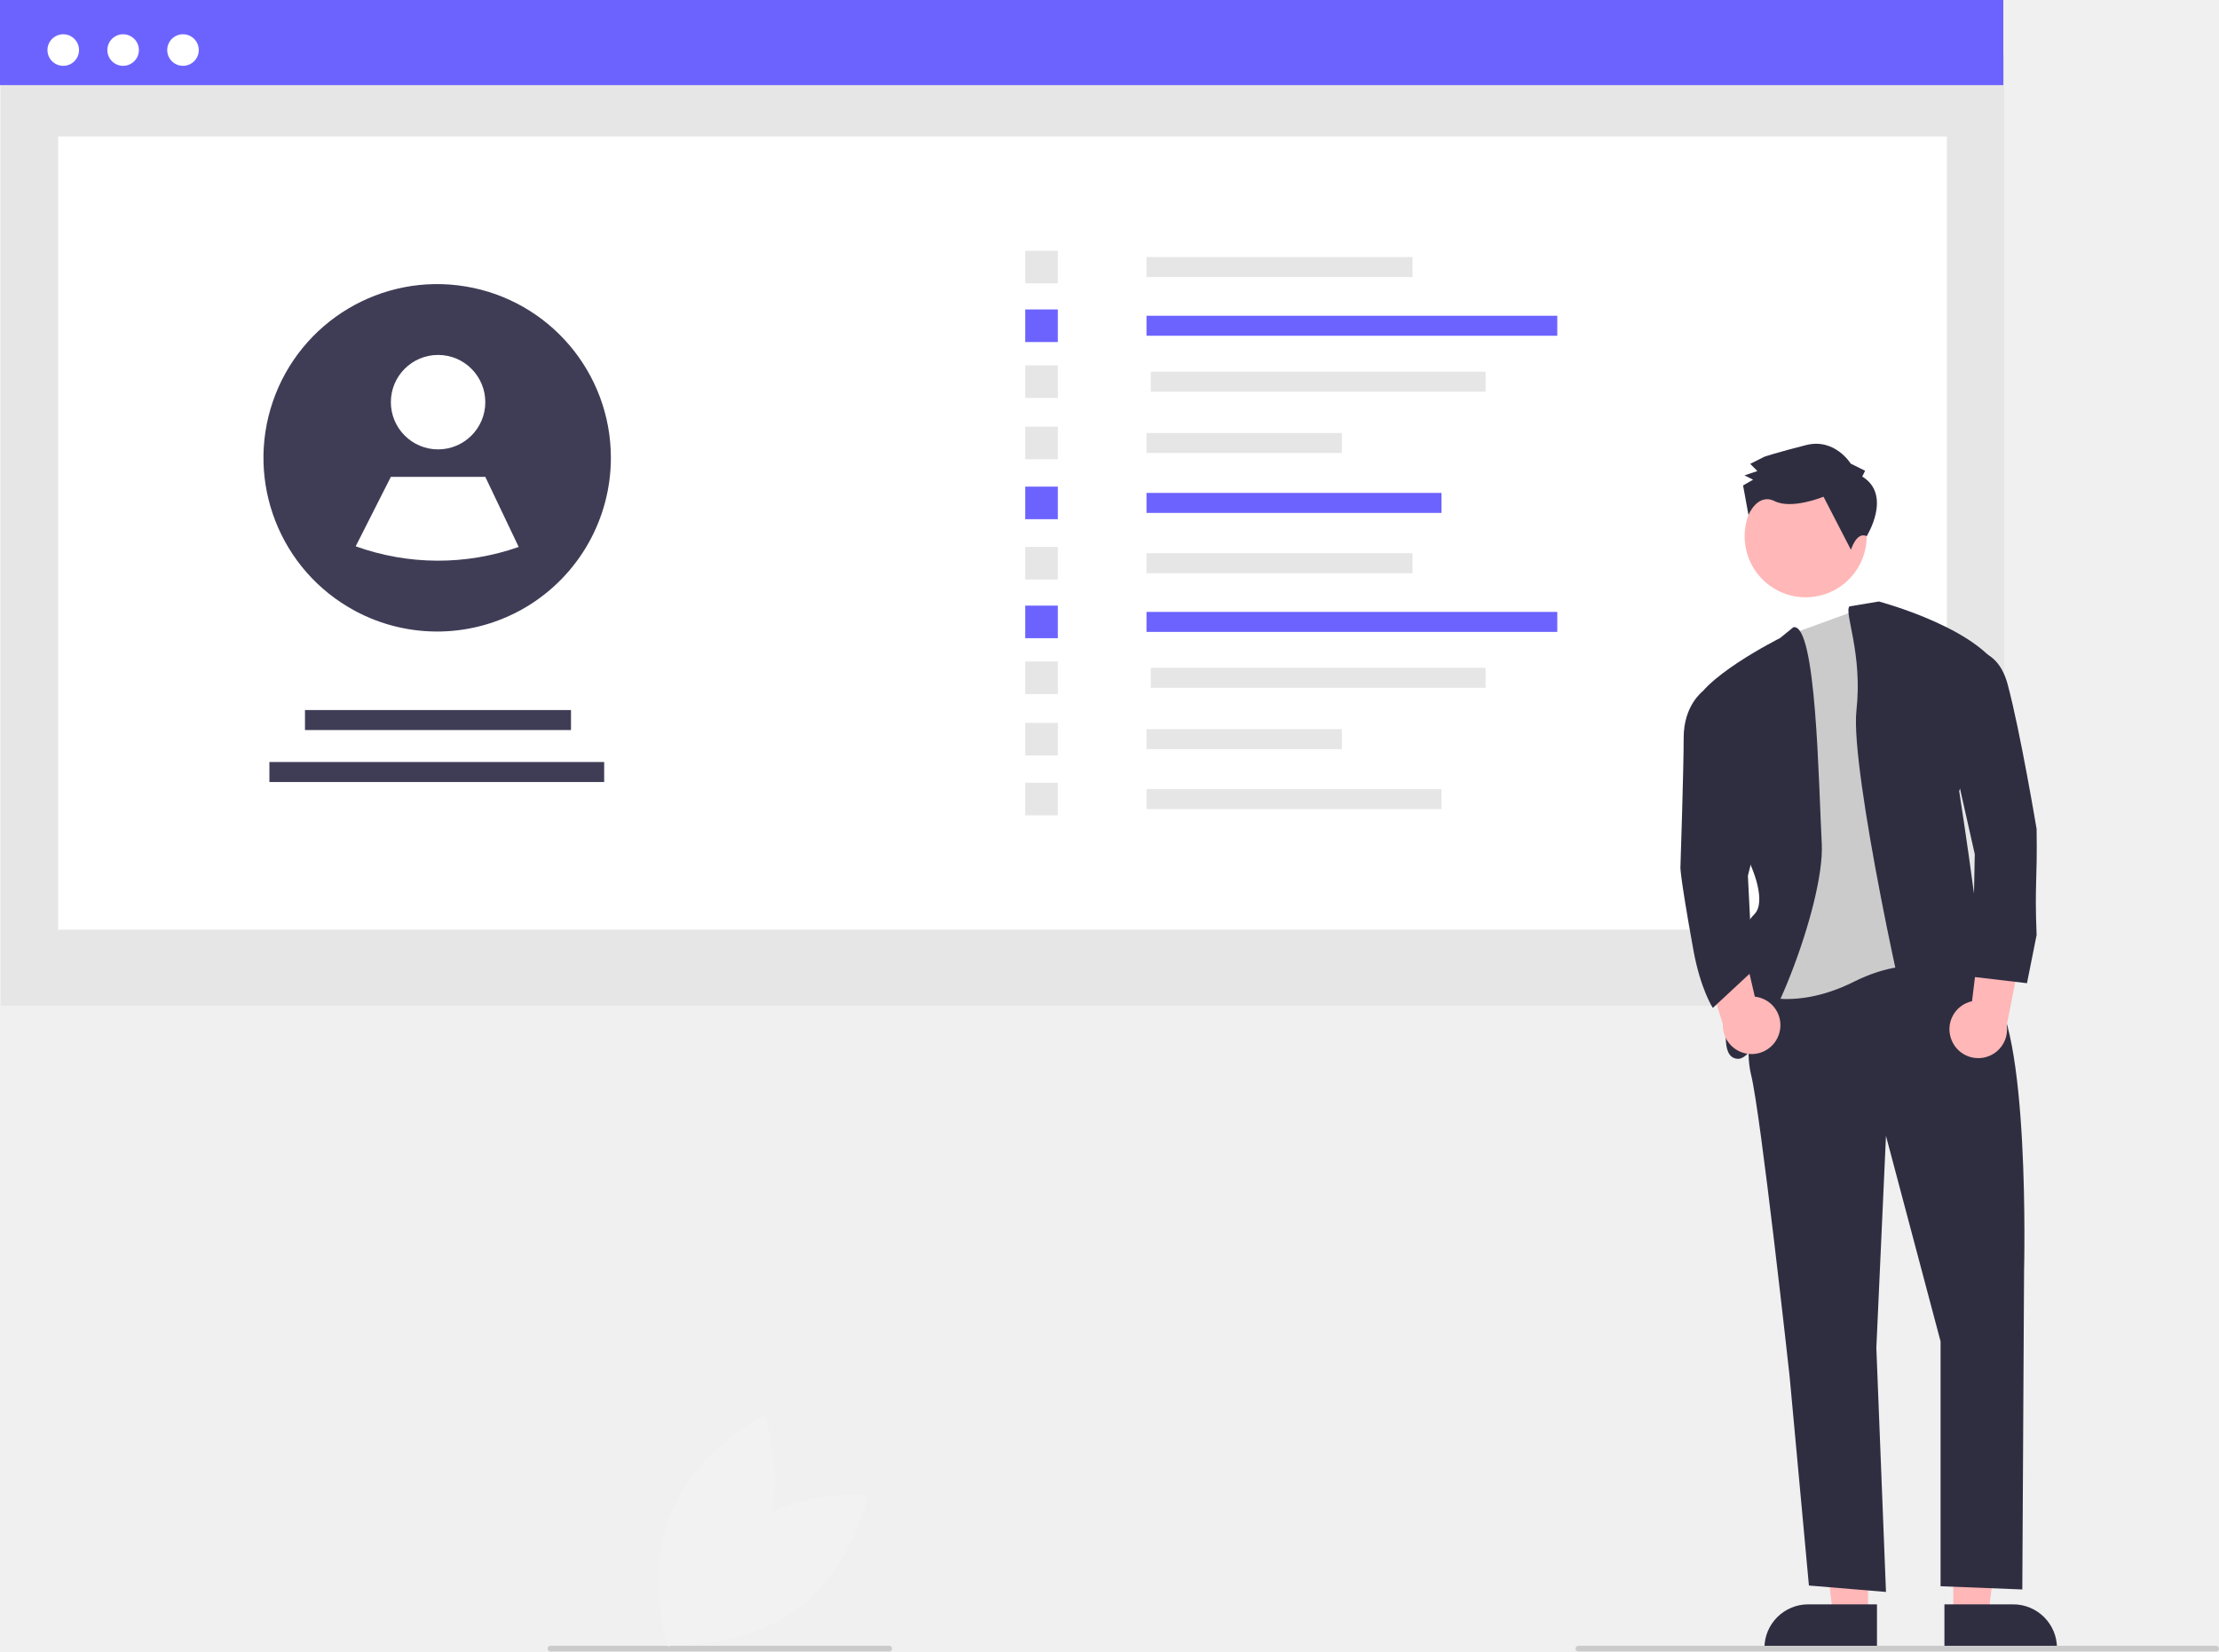
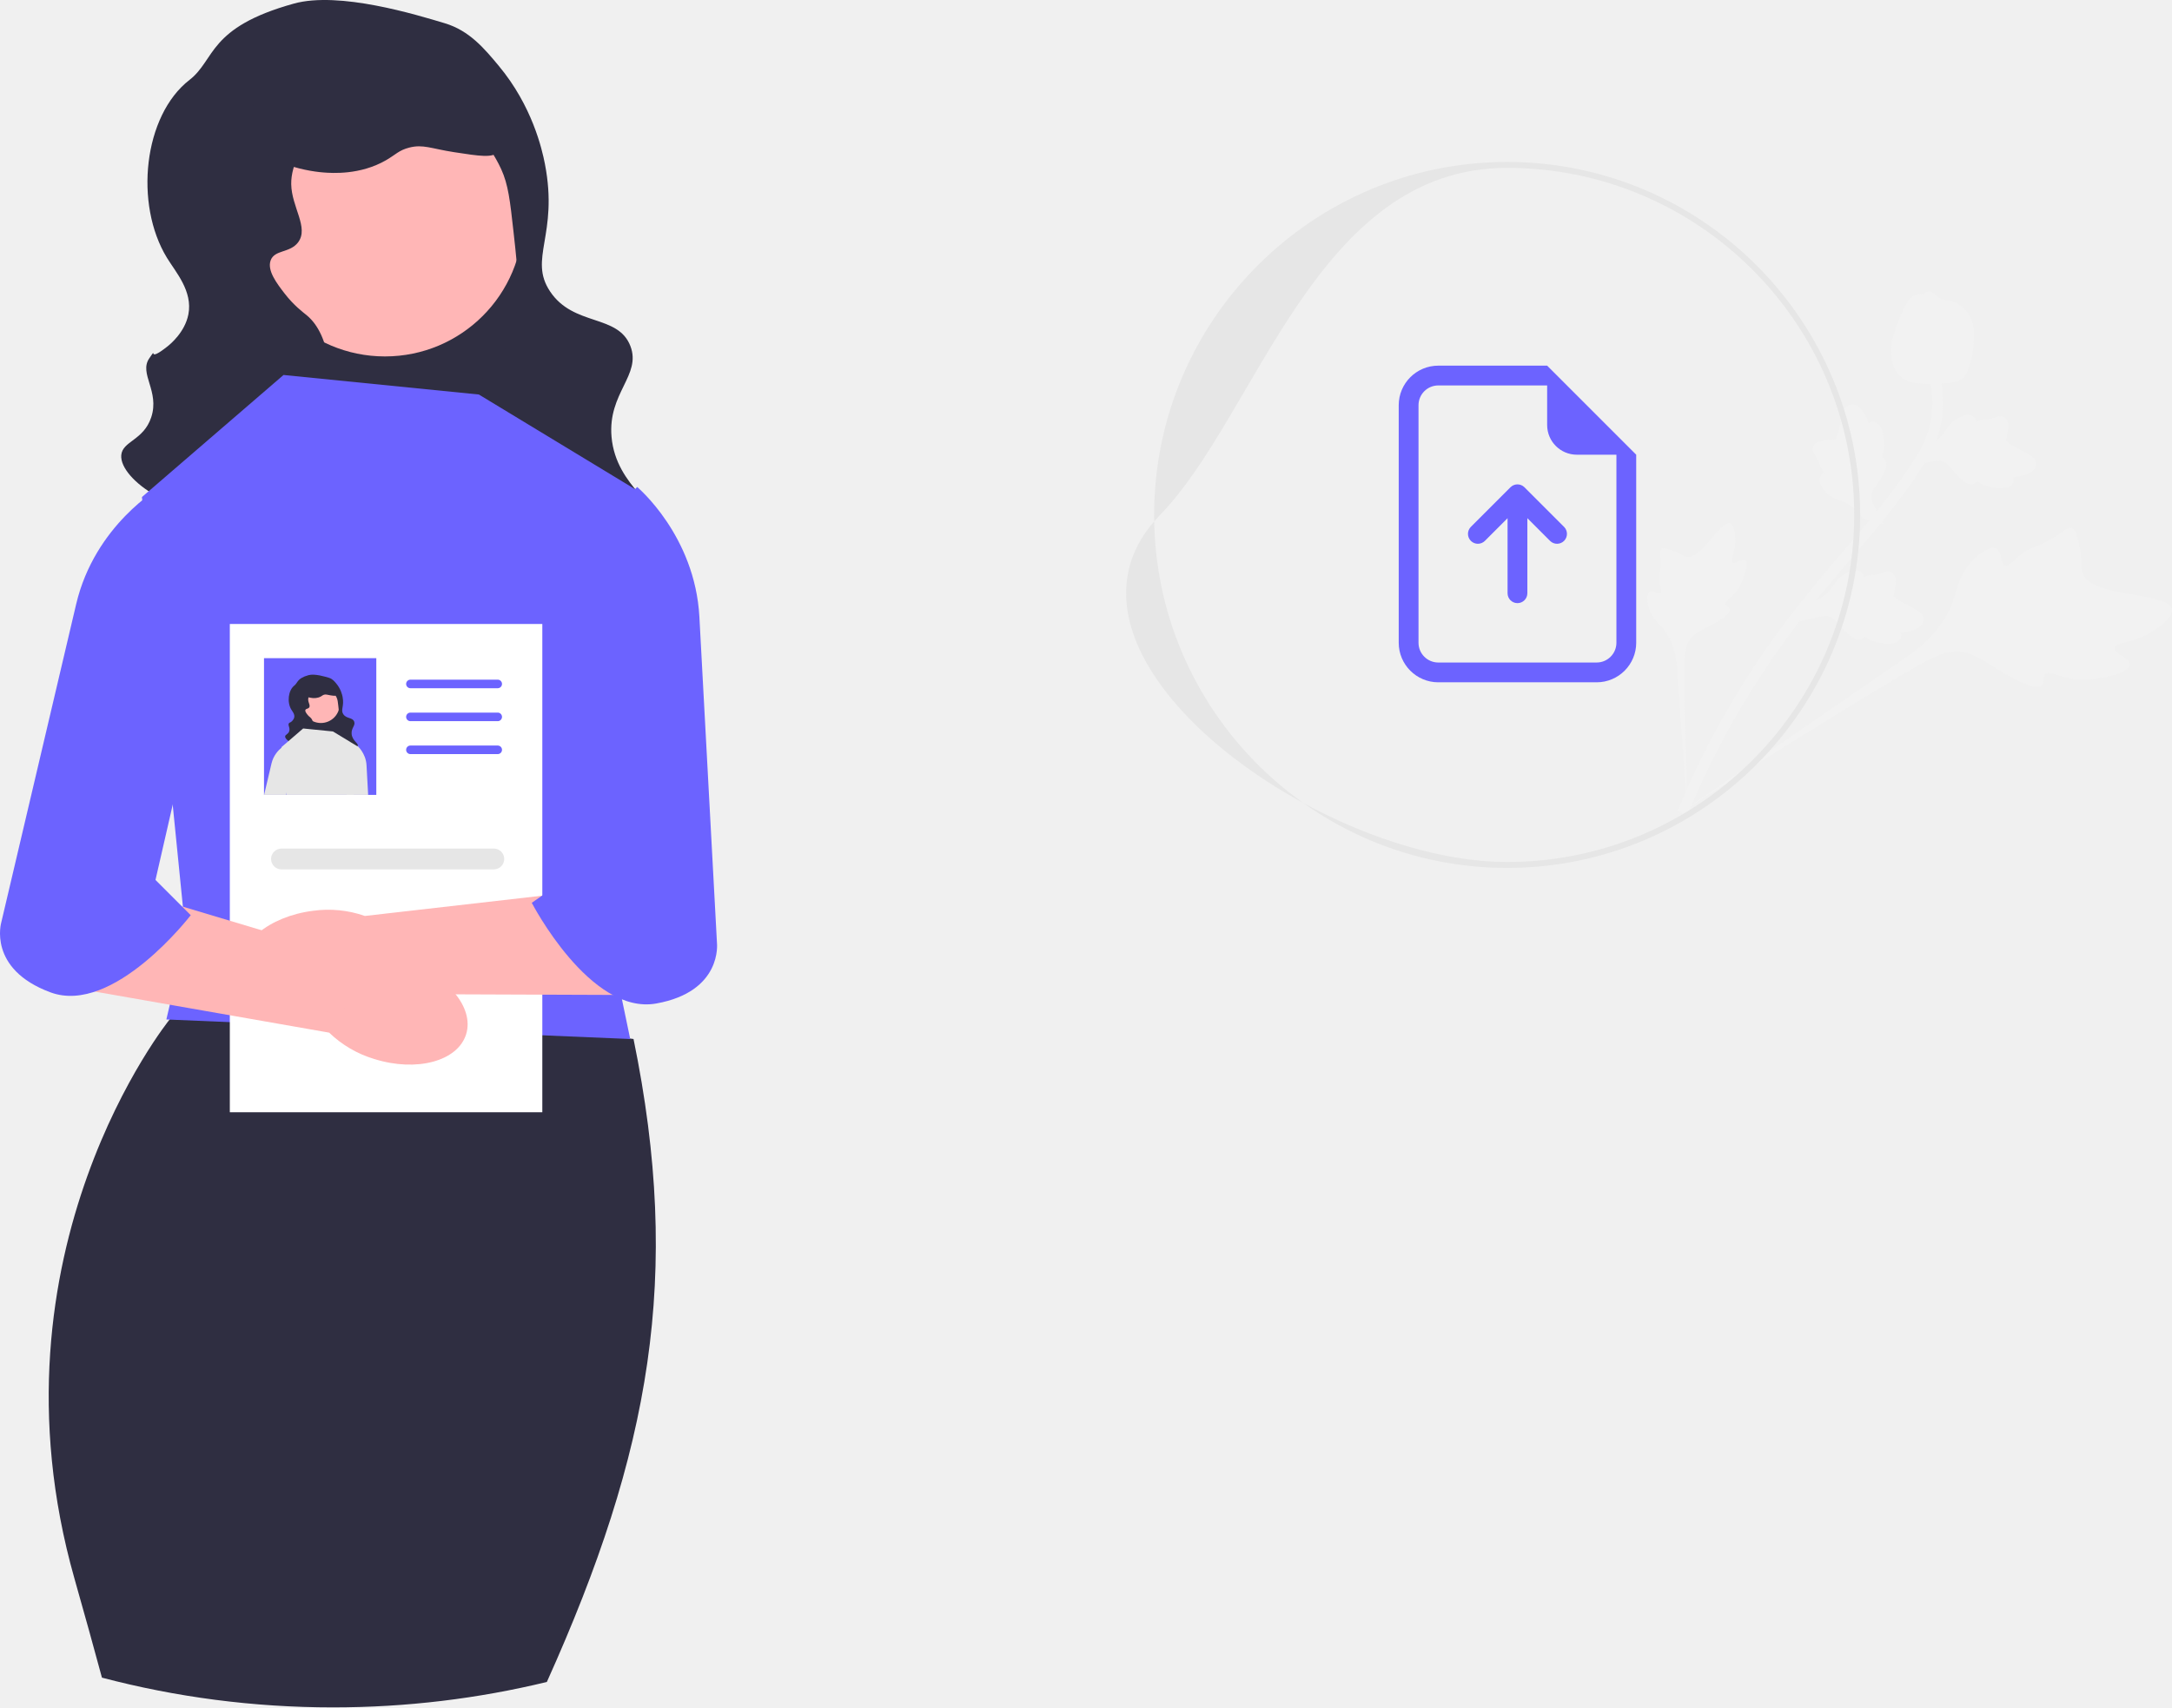
- <svg xmlns="http://www.w3.org/2000/svg" id="a94ba0b8-26cf-4acb-8f4d-19fff06c7e94" data-name="Layer 1" width="779.32" height="579.944" viewBox="0 0 779.32 579.944">
-   <rect id="ab2e16f2-9798-47da-b25d-769524f3c86f" data-name="Rectangle 62" x="0.3" y="19.289" width="703.576" height="333.859" fill="#e6e6e6" />
-   <rect id="bf81c03f-68cf-4889-8697-1102f95f97bb" data-name="Rectangle 75" x="20.419" y="47.918" width="663.339" height="278.549" fill="#fff" />
-   <rect id="f065dccc-d150-492a-a09f-a7f3f89523f0" data-name="Rectangle 80" width="703.576" height="29.89" fill="#6c63ff" />
-   <circle id="bdbbf39c-df25-4682-8b85-5a6af4a1bd14" data-name="Ellipse 90" cx="22.212" cy="17.576" r="5.54" fill="#fff" />
-   <circle id="abcd4292-0b1f-4102-9b5e-e8bbd87baabc" data-name="Ellipse 91" cx="43.24" cy="17.576" r="5.54" fill="#fff" />
-   <circle id="a3fb731e-8b3d-41ca-96f2-91600dc0b434" data-name="Ellipse 92" cx="64.269" cy="17.576" r="5.54" fill="#fff" />
-   <rect x="402.655" y="90.268" width="93.423" height="7.022" fill="#e6e6e6" />
-   <rect x="402.655" y="110.882" width="144.266" height="7.022" fill="#6c63ff" />
-   <rect x="404.155" y="130.514" width="117.573" height="7.022" fill="#e6e6e6" />
-   <rect x="402.655" y="152.055" width="68.637" height="7.022" fill="#e6e6e6" />
-   <rect x="402.655" y="173.095" width="103.592" height="7.022" fill="#6c63ff" />
-   <rect x="360.074" y="88.059" width="11.44" height="11.44" fill="#e6e6e6" />
-   <rect x="360.074" y="108.673" width="11.44" height="11.44" fill="#6c63ff" />
-   <rect x="360.074" y="128.305" width="11.44" height="11.44" fill="#e6e6e6" />
-   <rect x="360.074" y="149.846" width="11.44" height="11.44" fill="#e6e6e6" />
-   <rect x="360.074" y="170.887" width="11.44" height="11.44" fill="#6c63ff" />
-   <rect x="402.655" y="194.268" width="93.423" height="7.022" fill="#e6e6e6" />
-   <rect x="402.655" y="214.882" width="144.266" height="7.022" fill="#6c63ff" />
-   <rect x="404.155" y="234.514" width="117.573" height="7.022" fill="#e6e6e6" />
-   <rect x="402.655" y="256.055" width="68.637" height="7.022" fill="#e6e6e6" />
-   <rect x="402.655" y="277.095" width="103.592" height="7.022" fill="#e6e6e6" />
-   <rect x="360.074" y="192.059" width="11.44" height="11.44" fill="#e6e6e6" />
-   <rect x="360.074" y="212.673" width="11.44" height="11.44" fill="#6c63ff" />
-   <rect x="360.074" y="232.305" width="11.44" height="11.44" fill="#e6e6e6" />
-   <rect x="360.074" y="253.846" width="11.44" height="11.44" fill="#e6e6e6" />
-   <rect x="360.074" y="274.887" width="11.44" height="11.44" fill="#e6e6e6" />
-   <rect x="107.112" y="249.347" width="93.423" height="7.022" fill="#3f3d56" />
-   <rect x="94.612" y="267.593" width="117.573" height="7.022" fill="#3f3d56" />
-   <path d="M424.884,320.798a61.022,61.022,0,0,1-89.925,53.721l-.012-.012a61.004,61.004,0,1,1,89.936-53.71Z" transform="translate(-210.3401 -160.028)" fill="#3f3d56" />
-   <circle cx="153.855" cy="141.226" r="16.583" fill="#fff" />
-   <path d="M392.51,352.1a85.471,85.471,0,0,1-57.239-.222l-.012-.008,12.354-24.386h33.165Z" transform="translate(-210.3401 -160.028)" fill="#fff" />
-   <polygon points="656.072 567.394 643.813 567.394 637.98 520.106 656.075 520.107 656.072 567.394" fill="#ffb7b7" />
-   <path d="M869.539,739.306l-39.531-.001v-.5a15.387,15.387,0,0,1,15.386-15.386h.001l24.144.001Z" transform="translate(-210.3401 -160.028)" fill="#2f2e41" />
-   <polygon points="686.016 567.394 698.276 567.394 704.108 520.106 686.014 520.107 686.016 567.394" fill="#ffb7b7" />
-   <path d="M893.229,723.42l24.144-.001h.001a15.387,15.387,0,0,1,15.386,15.386v.5l-39.531.001Z" transform="translate(-210.3401 -160.028)" fill="#2f2e41" />
-   <circle cx="844.498" cy="348.347" r="21.428" transform="translate(-53.56669 789.6158) rotate(-63.57977)" fill="#ffb7b7" />
-   <path d="M828.719,495.759s-6.767,28.195-3.383,41.728,13.534,106.013,13.534,106.013l6.767,73.307,27.067,2.256L869.32,633.35l3.383-74.435,19.173,72.179v85.968l28.706,1.128.617-111.907s2.256-87.968-12.406-99.246-16.917-13.534-16.917-13.534Z" transform="translate(-210.3401 -160.028)" fill="#2f2e41" />
-   <path d="M869.58,371.701l25.679,13.534,3.383,117.291s-14.661-9.022-37.217,2.256-37.217,3.383-37.217,3.383l13.534-50.751-5.639-67.668,8.065-7.32Z" transform="translate(-210.3401 -160.028)" fill="#cbcbcb" />
-   <path d="M840.17,380.291l-4.685,3.816s-29.323,14.661-30.451,24.812l20.3,55.262s5.639,12.406,1.128,16.917-9.022,15.789-7.895,21.428-6.767,29.323,2.256,29.323,30.451-54.134,29.323-75.562S848.239,378.73,840.17,380.291Z" transform="translate(-210.3401 -160.028)" fill="#2f2e41" />
-   <path d="M859.884,372.972l10.33-1.719s38.345,10.15,43.984,27.067l-15.789,39.473s11.278,72.179,7.895,72.179h-3.383s9.022,6.767,3.383,9.022-19.173,20.3-22.556,12.406-23.684-101.502-21.428-121.802S857.881,375.099,859.884,372.972Z" transform="translate(-210.3401 -160.028)" fill="#2f2e41" />
-   <path d="M864.367,327.366l1.004-2.02-5.05-2.509s-5.571-9.065-15.652-6.517-14.616,4.072-14.616,4.072l-5.037,2.535,2.528,2.515-4.535,1.525,3.03,1.505-3.525,2.026,1.898,10.388s3.152-7.879,9.212-4.868,17.145-1.556,17.145-1.556l9.63,18.637s1.987-6.533,5.529-4.791C865.926,348.307,874.976,333.896,864.367,327.366Z" transform="translate(-210.3401 -160.028)" fill="#2f2e41" />
-   <path d="M895.736,525.265a10.056,10.056,0,0,1,7.187-13.642l4.341-35.47,14.146,12.031-6.291,31.839a10.11,10.11,0,0,1-19.383,5.243Z" transform="translate(-210.3401 -160.028)" fill="#ffb7b7" />
-   <path d="M835.234,522.824a10.056,10.056,0,0,0-8.593-12.803l-8.078-34.81L805.773,488.674l9.632,30.992A10.11,10.11,0,0,0,835.234,522.824Z" transform="translate(-210.3401 -160.028)" fill="#ffb7b7" />
-   <path d="M896.281,389.129s14.661-5.639,19.173,11.278S925.604,451.158,925.604,451.158c.28,18.814-.72,18.814,0,37.217l-3.383,16.917-19.173-2.256.836-43.065-9.859-43.776Z" transform="translate(-210.3401 -160.028)" fill="#2f2e41" />
-   <path d="M815.185,402.152l-6.951.744s-6.582,4.895-6.582,16.173-1.128,45.112-1.128,45.112-.64.792,4.511,29.323c2.511,13.906,6.849,20.469,6.849,20.469l14-13-1.677-33.408,4.511-18.045Z" transform="translate(-210.3401 -160.028)" fill="#2f2e41" />
-   <path d="M988.66,739.972h-224a1,1,0,0,1,0-2h224a1,1,0,0,1,0,2Z" transform="translate(-210.3401 -160.028)" fill="#cbcbcb" />
-   <path d="M522.66,739.972h-119a1,1,0,0,1,0-2h119a1,1,0,0,1,0,2Z" transform="translate(-210.3401 -160.028)" fill="#cbcbcb" />
-   <path d="M469.745,697.435c-19.511,14.544-25.04,40.135-25.04,40.135s26.104,2.009,45.615-12.535S515.36,684.9,515.36,684.9,489.256,682.891,469.745,697.435Z" transform="translate(-210.3401 -160.028)" fill="#f2f2f2" />
-   <path d="M477.873,704.264C468.496,726.72,445.011,738.292,445.011,738.292s-8.281-24.837,1.096-47.293,32.862-34.028,32.862-34.028S487.25,681.808,477.873,704.264Z" transform="translate(-210.3401 -160.028)" fill="#f2f2f2" />
+ <svg xmlns="http://www.w3.org/2000/svg" id="a" width="732.198" height="575.594" viewBox="0 0 732.198 575.594">
+   <g>
+     <rect x="88.319" y="73.528" width="95.624" height="90.678" transform="translate(-12.96953 16.73948) rotate(-6.71736)" fill="#2f2e41" />
+     <circle cx="129.773" cy="73.535" r="46.624" fill="#ffb6b6" />
+     <path d="M99.033,1.22h0c-29.055,8.066-26.349,18.897-35.152,25.721-15.51,12.024-18.676,41.842-7.602,59.968,2.959,4.843,8.748,11.243,7.226,19.07-1.169,6.008-6.101,10.052-7.03,10.788-7.603,6.029-2.957-.625-6.164,4.046-3.54,5.156,3.574,11.013,.677,19.841-2.569,7.827-9.739,8.036-10.112,12.812-.641,8.223,19.481,22.235,38.722,18.68,17.131-3.165,28.237-19.271,30.913-33.522,1.793-9.547,1.168-25.531-7.132-32.362-1.164-.958-4.306-3.24-7.514-7.415-2.538-3.304-5.879-7.654-4.625-11.076,1.336-3.646,6.488-2.416,9.246-6.069,3.74-4.954-2.212-11.878-2.314-19.648-.172-13.157,16.403-30.959,36.211-30.826,22.471,.15,33.431,23.276,34.581,25.808,2.384,5.249,2.971,10.531,4.144,21.093,1.684,15.158,2.74,24.658-.862,34.963-5.181,14.822-14.063,14.332-15.311,25.044-1.946,16.702,18.132,30.88,20.424,32.456,16.986,11.684,40.719,13.003,43.921,6.447,2.886-5.907-13.629-12.623-15.126-29.76-1.297-14.851,10.147-20.773,6.353-30.63-4.177-10.85-19.132-6.501-27.067-18.393-7.407-11.1,2.908-18.957-1.739-42.957-.983-5.077-4.323-19.587-15.511-33.035-4.929-5.924-9.942-11.95-18.302-14.445-9.359-2.794-35.486-10.867-50.855-6.601l-0,0Z" fill="#2f2e41" />
+     <path d="M84.207,44.469c2.395,9.998,18.206,13.173,24.852,13.674,2.815,.212,12.326,.928,21.093-4.144,3.24-1.875,4.327-3.353,7.801-4.239,4.703-1.199,7.324,.335,15.122,1.539,8.671,1.339,13.006,2.009,14.929-.098,3.143-3.444-.714-13.045-5.589-19.263-9.014-11.497-23.296-13.703-29.957-14.733-7.61-1.176-23.053-3.562-35.829,5.88-1.708,1.262-14.856,11.226-12.422,21.384h0Z" fill="#2f2e41" />
+   </g>
+   <g>
+     <path d="M717.9,224.129c.216-2.364-5.309-3.663-5.003-5.728,.305-2.058,5.896-1.484,11.915-5.06,1.085-.645,7.925-4.709,7.351-7.905-1.088-6.059-27.856-3.672-30.227-12.506-.52-1.939,.079-4.624-1.337-10.712-.563-2.422-1.05-3.684-2.1-4.105-1.49-.598-2.812,1.019-6.568,3.361-5.633,3.512-6.616,2.343-10.674,5.461-3.012,2.315-4.053,4.175-5.327,3.762-1.804-.585-.885-4.687-2.941-5.747-2.097-1.082-5.876,1.734-8.211,4.201-4.381,4.629-4.945,9.366-6.473,13.672-1.66,4.679-5.235,11.035-13.862,17.453l-78.639,54.194c16.539-10.829,62.76-39.876,80.739-50.088,5.19-2.948,10.635-5.808,16.459-4.278,5.607,1.473,10.891,6.838,19.897,10.54,1.052,.432,3.995,1.598,5.366,.363,1.133-1.022,.159-2.754,1.203-3.723,1.4-1.3,4.288,.761,9.089,1.566,3.385,.567,6,.221,8.249-.077,.678-.09,10.807-1.494,11.094-4.64l-0-0-0,0Z" fill="#f2f2f2" />
+     <path d="M588.305,188.847c-1.098-.788-3.329,1.549-4.255,.803-.922-.743,.973-3.322,.954-7.308-.003-.719-.024-5.249-1.759-5.889-3.288-1.214-9.839,12.612-14.86,11.227-1.102-.304-2.247-1.373-5.643-2.435-1.351-.422-2.111-.547-2.621-.154-.723,.559-.311,1.674-.246,4.194,.099,3.778-.759,3.923-.399,6.814,.267,2.146,.88,3.194,.309,3.7-.807,.717-2.556-.918-3.669-.215-1.136,.717-.844,3.384-.307,5.242,1.008,3.486,3.17,5.13,4.843,7.122,1.817,2.165,3.906,5.753,4.566,11.839l3.909,54.233c-.543-11.242-1.463-42.308-1.288-54.079,.051-3.398,.218-6.896,2.65-9.313,2.341-2.327,6.499-3.372,10.914-6.724,.516-.392,1.937-1.5,1.726-2.529-.174-.851-1.306-.873-1.48-1.665-.234-1.062,1.611-1.885,3.391-4.009,1.255-1.498,1.84-2.881,2.343-4.071,.152-.359,2.385-5.735,.923-6.784l-0,0-0,0Z" fill="#f2f2f2" />
+     <path d="M606.598,209.551l3.6-6.365,.624-.228c2.888-1.055,5.057-2.557,6.45-4.464,.222-.303,.427-.618,.637-.938,.832-1.269,1.865-2.847,3.949-4.051,1.164-.669,4.08-2.059,5.759-.411,.456,.438,.671,.949,.765,1.433,.092-.037,.185-.074,.286-.114,1.235-.471,1.978-.518,2.693-.564,.55-.035,1.117-.071,2.176-.362,.465-.127,.848-.257,1.172-.365,.979-.327,2.202-.676,3.315,.15,1.159,.925,1.069,2.372,1.01,3.33-.104,1.709-.378,2.797-.56,3.519-.067,.263-.141,.56-.146,.665-.025,.848,3.503,2.591,4.827,3.254,2.981,1.481,5.56,2.762,5.294,5.126-.189,1.691-1.841,2.913-5.048,3.724-.999,.252-1.921,.326-2.702,.341,.238,.554,.336,1.209,.052,1.922h0c-.674,1.686-2.936,2.229-6.724,1.619-.942-.149-2.208-.354-3.671-1.071-.689-.338-1.259-.712-1.741-1.039-.207,.266-.485,.515-.872,.699-1.136,.543-2.459,.235-3.915-.974-1.619-1.306-2.773-2.63-3.792-3.796-.891-1.017-1.66-1.89-2.417-2.364-1.417-.861-3.225-.536-5.442-.022l-5.58,1.346-0-0,0-0Z" fill="#f2f2f2" />
+     <path d="M635.022,176.708l-7.07-1.868-.379-.546c-1.753-2.526-3.756-4.243-5.954-5.107-.349-.137-.706-.257-1.069-.379-1.439-.483-3.227-1.082-4.92-2.792-.943-.956-3.027-3.424-1.859-5.467,.308-.552,.748-.89,1.192-1.104-.06-.08-.118-.161-.182-.248-.769-1.075-1.003-1.781-1.228-2.462-.174-.523-.352-1.062-.902-2.013-.241-.417-.464-.756-.65-1.041-.564-.864-1.213-1.959-.695-3.245,.601-1.355,2.023-1.636,2.965-1.822,1.68-.333,2.802-.344,3.546-.351,.272-.002,.578-.005,.681-.028,.827-.191,1.617-4.045,1.923-5.494,.676-3.259,1.262-6.078,3.615-6.421,1.684-.247,3.284,1.042,4.882,3.939,.497,.902,.802,1.775,1.015,2.527,.475-.371,1.084-.632,1.846-.538h0c1.802,.225,2.901,2.274,3.272,6.094,.095,.949,.217,2.226-.105,3.823-.152,.752-.369,1.398-.563,1.948,.31,.133,.621,.339,.897,.666,.813,.961,.851,2.319,.051,4.034-.852,1.898-1.841,3.349-2.71,4.631-.758,1.119-1.407,2.085-1.674,2.938-.473,1.589,.3,3.255,1.359,5.269l2.718,5.056-0-0-0,0Z" fill="#f2f2f2" />
+     <path d="M644.513,157.148l3.6-6.365,.624-.228c2.888-1.055,5.057-2.557,6.45-4.464,.222-.303,.427-.618,.637-.938,.832-1.269,1.865-2.847,3.949-4.051,1.164-.669,4.08-2.059,5.759-.411,.456,.438,.671,.949,.765,1.433,.092-.037,.185-.074,.286-.114,1.235-.471,1.978-.518,2.693-.564,.55-.035,1.117-.071,2.176-.362,.465-.127,.848-.257,1.172-.365,.979-.327,2.202-.676,3.315,.15,1.159,.925,1.069,2.372,1.01,3.33-.104,1.709-.378,2.797-.56,3.519-.067,.263-.141,.56-.146,.665-.025,.848,3.503,2.591,4.827,3.254,2.981,1.481,5.56,2.762,5.294,5.126-.189,1.691-1.841,2.913-5.048,3.724-.999,.252-1.921,.326-2.702,.341,.238,.554,.336,1.209,.052,1.922h0c-.674,1.686-2.936,2.229-6.724,1.619-.942-.149-2.208-.354-3.671-1.071-.689-.338-1.259-.712-1.741-1.039-.207,.266-.485,.515-.872,.699-1.136,.543-2.459,.235-3.915-.974-1.619-1.306-2.773-2.63-3.792-3.796-.891-1.017-1.66-1.89-2.417-2.364-1.417-.861-3.225-.536-5.442-.022l-5.58,1.346-0-0,0-0Z" fill="#f2f2f2" />
+     <path d="M567.846,275.798l-.674-1.666,.732-1.64-.732,1.64-1.558-.876c.074-.15,.218-.514,.448-1.08,1.261-3.099,5.094-12.531,12.586-26.333,5.23-9.635,11.134-19.158,17.552-28.31,6.428-9.166,11.825-15.721,16.162-20.991,3.272-3.974,6.455-7.709,9.558-11.346,8.287-9.718,16.114-18.899,23.34-30.104,1.614-2.501,4.972-7.707,5.903-15.16,.539-4.322,.187-8.762-1.052-13.192l3.464-.968c1.364,4.894,1.752,9.809,1.153,14.608-1.032,8.263-4.69,13.936-6.448,16.662-7.354,11.403-15.257,20.671-23.625,30.482-3.09,3.624-6.261,7.342-9.519,11.3-4.297,5.22-9.646,11.719-15.992,20.767-6.343,9.042-12.174,18.449-17.339,27.961-7.396,13.629-11.172,22.921-12.412,25.973-.663,1.629-.802,1.971-1.546,2.269v-0Z" fill="#f2f2f2" />
+     <path d="M641.423,127.505c-.119-.086-.238-.177-.354-.274-2.382-1.927-3.604-5.072-3.634-9.347-.011-2.009,.582-3.863,1.763-7.561,.181-.571,1.133-3.442,3.01-6.983,1.226-2.314,1.898-3.166,2.877-3.64,1.087-.53,2.271-.592,3.407-.389,.165-.305,.402-.571,.735-.776,1.374-.855,2.578,.259,3.236,.852,.328,.307,.736,.692,1.24,1.019,.791,.516,1.367,.586,2.236,.695,.832,.104,1.867,.233,3.128,.804,2.493,1.115,3.864,3.043,4.317,3.678,2.39,3.327,2.171,6.898,1.917,11.033-.053,.828-.321,3.787-1.562,7.212-.895,2.471-1.636,3.321-2.302,3.87-1.364,1.131-2.786,1.315-6.205,1.518-3.574,.216-5.366,.323-6.738,.184-3.19-.329-5.194-.535-7.07-1.893l-0,0h-0Z" fill="#f2f2f2" />
+   </g>
+   <path d="M184.348,567.021c-23.12,5.608-47.273,8.573-72.114,8.573-26.907,0-53.014-3.476-77.867-10.028-2.71-10.028-5.786-21.132-9.272-33.414-31.282-110.281,32.093-188.47,32.093-188.47l15.636-12.337,140.742,18.922c16.38,79.854,5.719,139.109-29.217,216.754l0-0Z" fill="#2f2e41" />
+   <polygon points="161.422 132.995 95.581 126.411 47.847 167.562 62.661 315.704 56.077 343.686 212.449 350.27 204.219 310.766 215.741 165.916 161.422 132.995" fill="#6c63ff" />
+   <rect x="77.475" y="210.358" width="105.345" height="164.602" fill="#fff" />
+   <path d="M167.789,232.013h-29.435c-.796,0-1.444-.648-1.444-1.444s.648-1.444,1.444-1.444h29.435c.796,0,1.444,.648,1.444,1.444s-.648,1.444-1.444,1.444Z" fill="#6c63ff" />
+   <path d="M167.789,243.118h-29.435c-.796,0-1.444-.648-1.444-1.444s.648-1.444,1.444-1.444h29.435c.796,0,1.444,.648,1.444,1.444s-.648,1.444-1.444,1.444Z" fill="#6c63ff" />
+   <path d="M167.789,254.223h-29.435c-.796,0-1.444-.648-1.444-1.444s.648-1.444,1.444-1.444h29.435c.796,0,1.444,.648,1.444,1.444s-.648,1.444-1.444,1.444Z" fill="#6c63ff" />
+   <path d="M166.467,293.089H94.891c-1.936,0-3.511-1.575-3.511-3.511s1.575-3.511,3.511-3.511h71.577c1.936,0,3.511,1.575,3.511,3.511s-1.575,3.511-3.511,3.511Z" fill="#e6e6e6" />
+   <path id="b" d="M126.201,357.02c14.241,4.463,28.088,.733,30.927-8.331s-6.404-20.027-20.651-24.49c-5.667-1.861-11.697-2.338-17.585-1.39l-60.58-18.15-38.447,27.505,91.097,15.961c4.296,4.14,9.522,7.19,15.239,8.896Z" fill="#ffb6b6" />
+   <path d="M54.051,164.27s-22.072,12.613-28.378,39.414L.448,310.891s-4.73,15.766,16.554,23.649c21.284,7.883,47.297-26.013,47.297-26.013l-11.88-11.88,22.916-100.056-21.284-32.32v-0Z" fill="#6c63ff" />
+   <path id="c" d="M109.781,341.175c-14.805,1.883-27.778-4.23-28.974-13.653-1.197-9.422,9.835-18.584,24.646-20.466,5.906-.833,11.926-.239,17.555,1.732l62.831-7.185,32.996,33.852-92.484-.351c-4.959,3.317-10.641,5.399-16.569,6.07Z" fill="#ffb6b6" />
+   <path d="M214.784,164.164s19.503,16.306,20.985,43.8l5.929,109.975s1.876,16.353-20.464,20.36-41.97-33.945-41.97-33.945l13.789-9.599-4.916-102.529,26.649-28.061h0Z" fill="#6c63ff" />
+   <rect x="88.997" y="221.881" width="37.859" height="46.089" fill="#6c63ff" />
+   <path d="M99.104,256.282l-2.601,11.391-.066,.296h-7.407c.889-3.753,1.992-8.395,2.502-10.617,.642-2.699,2.321-4.444,3.391-5.317,.543-.477,.938-.691,.938-.691l3.243,4.938h-0Z" fill="#e6e6e6" />
+   <path d="M124.107,267.969h-7.21l-.593-12.362,3.95-4.164,.115-.115s2.979,2.485,3.193,6.683c.115,2.09,.346,6.288,.543,9.958Z" fill="#e6e6e6" />
+   <path d="M508.068,292.594c-65.617,0-119-53.383-119-119s53.383-119,119-119,119,53.383,119,119-53.383,119-119,119Zm0-236c-64.514,0-84,83-117,117-44.932,46.294,52.486,117,117,117s117-52.486,117-117-52.486-117-117-117Z" fill="#e6e6e6" />
+   <path d="M514.884,199.993c0,1.842-1.494,3.336-3.336,3.336s-3.336-1.494-3.336-3.336v-25.306l-7.646,7.653c-1.304,1.304-3.419,1.304-4.724,0s-1.304-3.419,0-4.724l13.344-13.344c1.301-1.304,3.413-1.307,4.718-.006l.006,.006,13.344,13.344c1.304,1.304,1.304,3.419,0,4.724s-3.419,1.304-4.724,0l-7.646-7.653v25.306Z" fill="#6c63ff" />
+   <path d="M551.58,216.673v-63.383l-30.023-30.023h-36.695c-7.37,0-13.344,5.974-13.344,13.344v80.062c0,7.37,5.974,13.344,13.344,13.344h53.375c7.37,0,13.344-5.974,13.344-13.344Zm-30.023-73.391c0,5.527,4.481,10.008,10.008,10.008h13.344v63.383c0,3.685-2.987,6.672-6.672,6.672h-53.375c-3.685,0-6.672-2.987-6.672-6.672v-80.062c0-3.685,2.987-6.672,6.672-6.672h36.695v13.344Z" fill="#6c63ff" />
+   <g>
+     <rect x="102.556" y="237.413" width="12.966" height="12.295" transform="translate(-27.74113 14.42648) rotate(-6.71736)" fill="#2f2e41" />
+     <circle cx="108.177" cy="237.414" r="6.322" fill="#ffb6b6" />
+     <path d="M104.009,227.608h0c-3.94,1.094-3.573,2.562-4.766,3.488-2.103,1.63-2.532,5.674-1.031,8.131,.401,.657,1.186,1.525,.98,2.586-.158,.815-.827,1.363-.953,1.463-1.031,.817-.401-.085-.836,.549-.48,.699,.485,1.493,.092,2.69-.348,1.061-1.321,1.09-1.371,1.737-.087,1.115,2.642,3.015,5.251,2.533,2.323-.429,3.829-2.613,4.192-4.545,.243-1.294,.158-3.462-.967-4.388-.158-.13-.584-.439-1.019-1.006-.344-.448-.797-1.038-.627-1.502,.181-.494,.88-.328,1.254-.823,.507-.672-.3-1.611-.314-2.664-.023-1.784,2.224-4.198,4.91-4.18,3.047,.02,4.533,3.156,4.689,3.499,.323,.712,.403,1.428,.562,2.86,.228,2.055,.371,3.344-.117,4.741-.702,2.01-1.907,1.943-2.076,3.396-.264,2.265,2.459,4.187,2.769,4.401,2.303,1.584,5.521,1.763,5.956,.874,.391-.801-1.848-1.712-2.051-4.035-.176-2.014,1.376-2.817,.861-4.153-.566-1.471-2.594-.882-3.67-2.494-1.004-1.505,.394-2.57-.236-5.825-.133-.688-.586-2.656-2.103-4.479-.668-.803-1.348-1.62-2.482-1.959-1.269-.379-4.812-1.474-6.896-.895l-0,0Z" fill="#2f2e41" />
+     <path d="M101.999,233.472c.325,1.356,2.469,1.786,3.37,1.854,.382,.029,1.671,.126,2.86-.562,.439-.254,.587-.455,1.058-.575,.638-.163,.993,.045,2.05,.209,1.176,.182,1.764,.272,2.024-.013,.426-.467-.097-1.769-.758-2.612-1.222-1.559-3.159-1.858-4.062-1.998-1.032-.159-3.126-.483-4.858,.797-.232,.171-2.014,1.522-1.684,2.9h0Z" fill="#2f2e41" />
+   </g>
+   <polygon points="120.519 251.608 119.218 267.969 96.52 267.969 96.503 267.673 94.923 252.036 94.906 251.855 99.713 247.723 101.194 246.439 102.198 245.583 104.783 245.847 112.223 246.587 112.239 246.587 114.741 248.102 118.477 250.373 120.255 251.443 120.519 251.608" fill="#e6e6e6" />
</svg>
